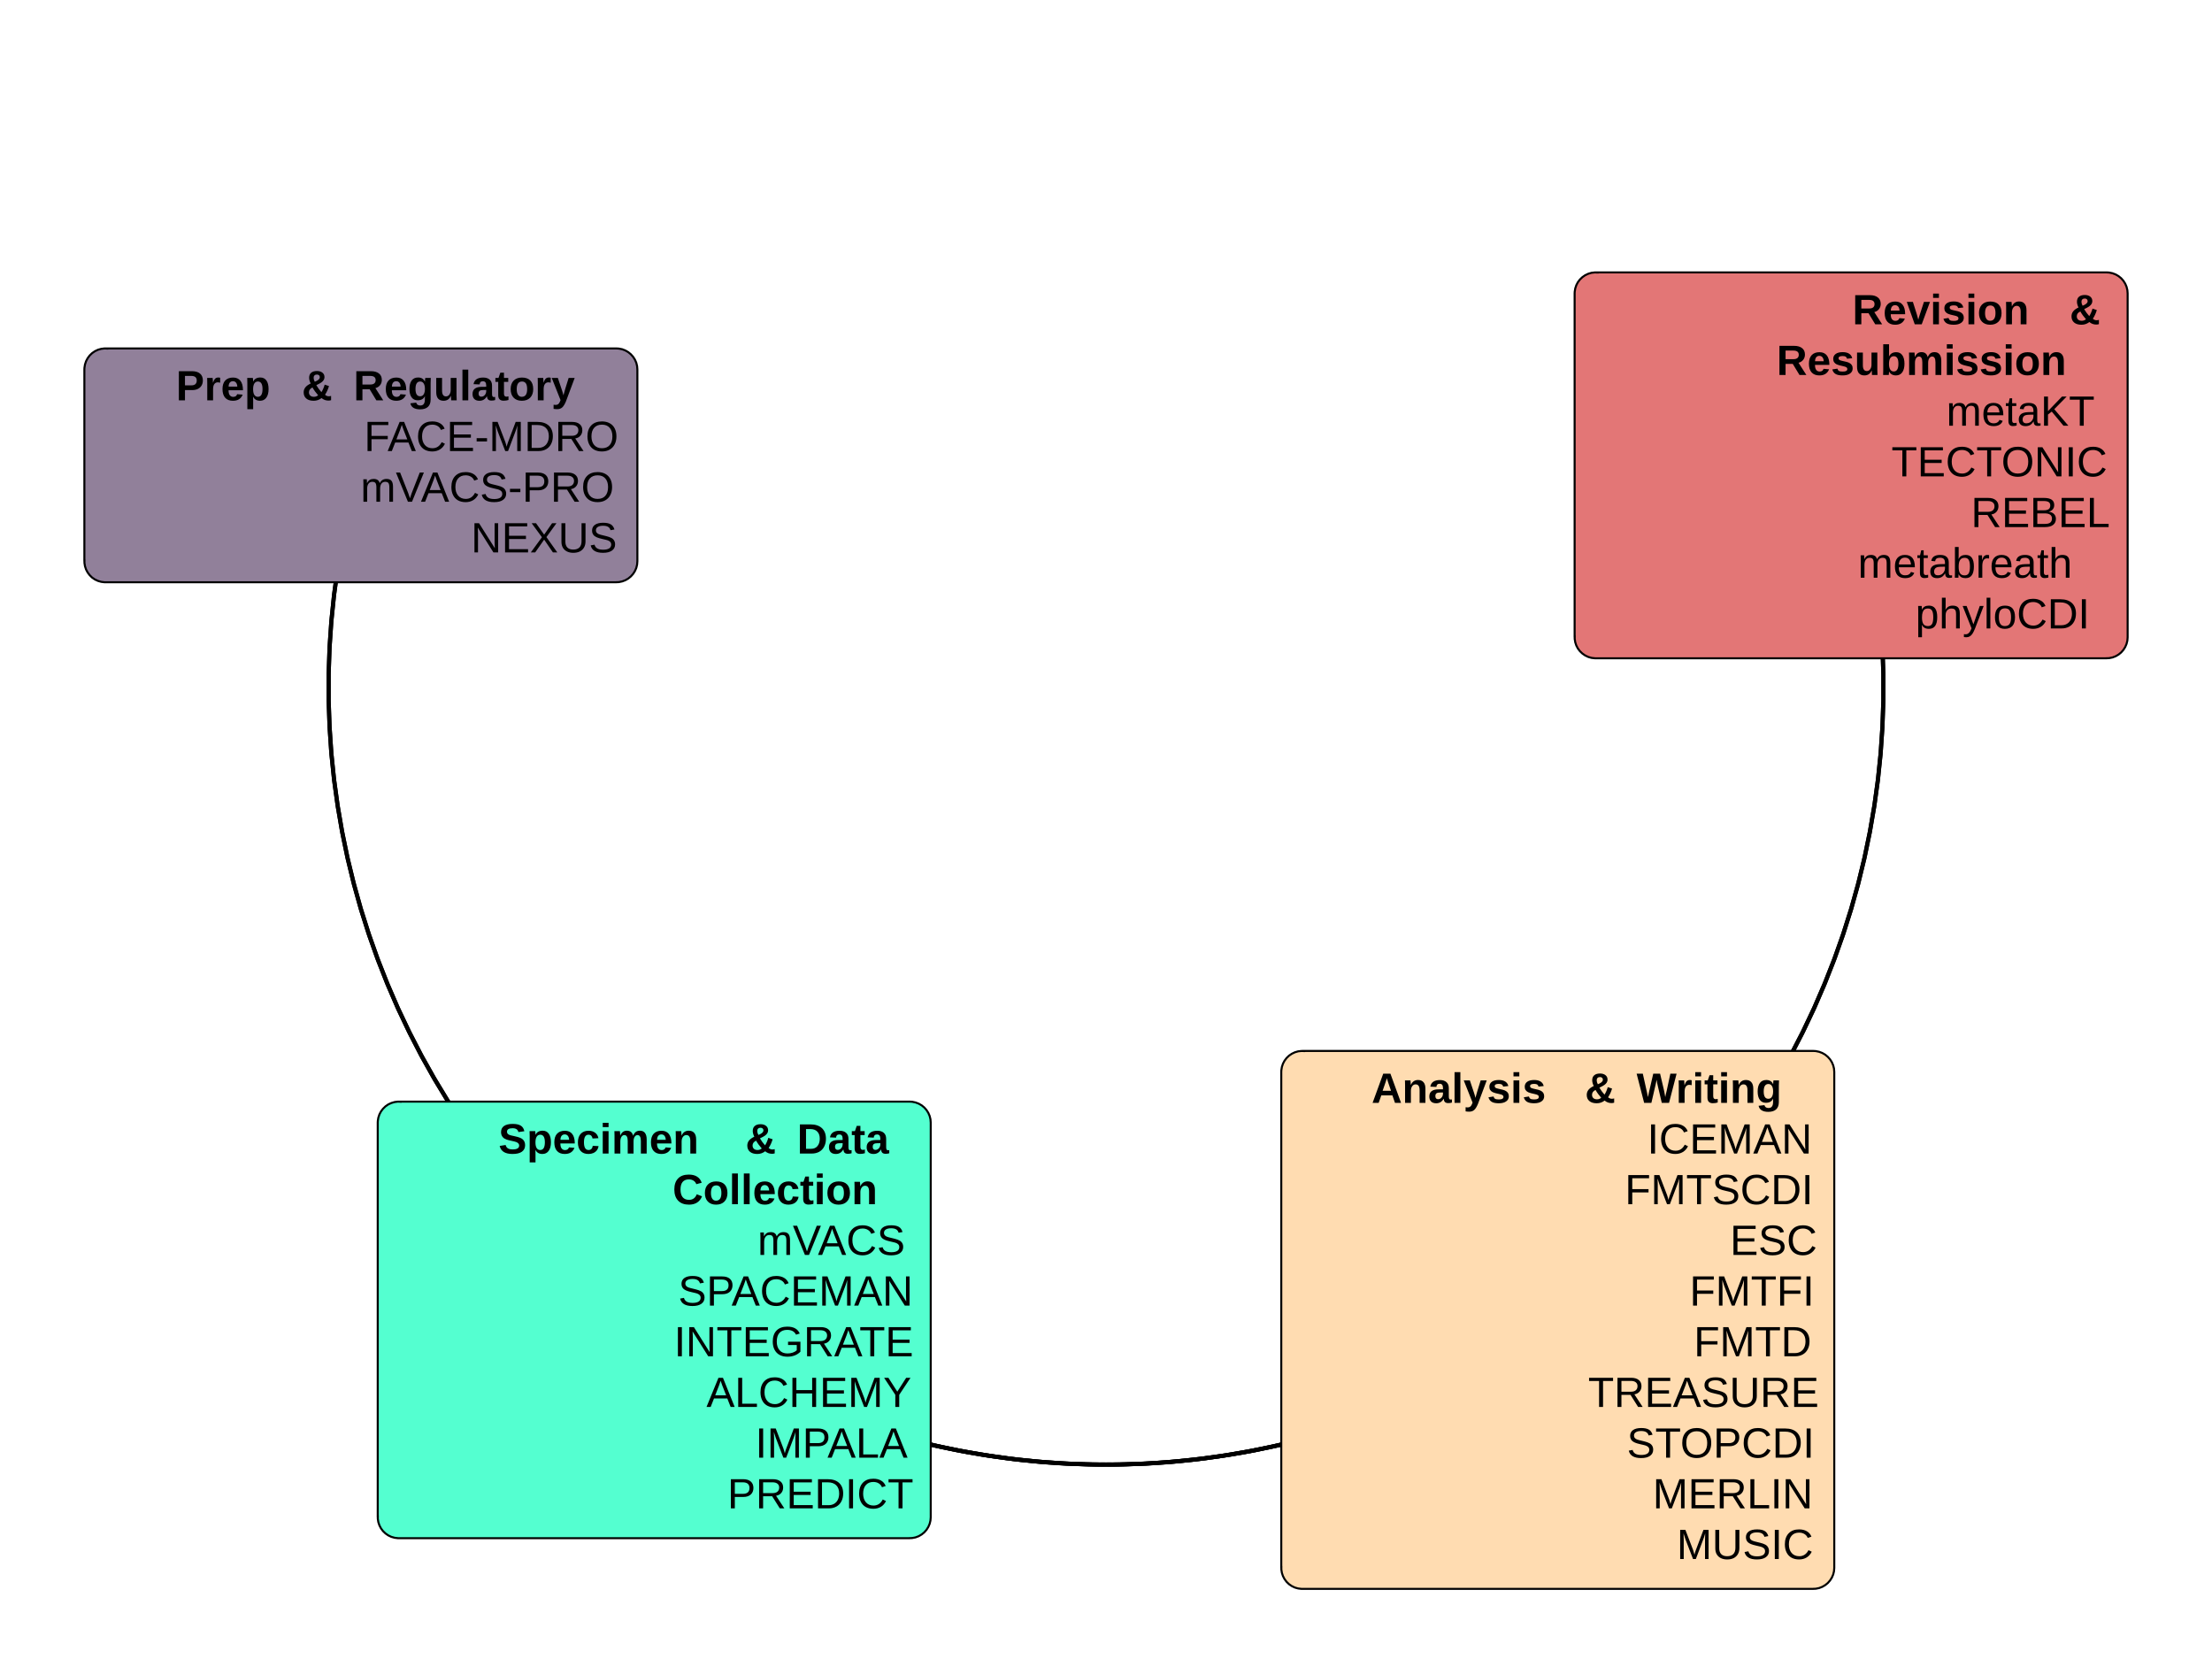
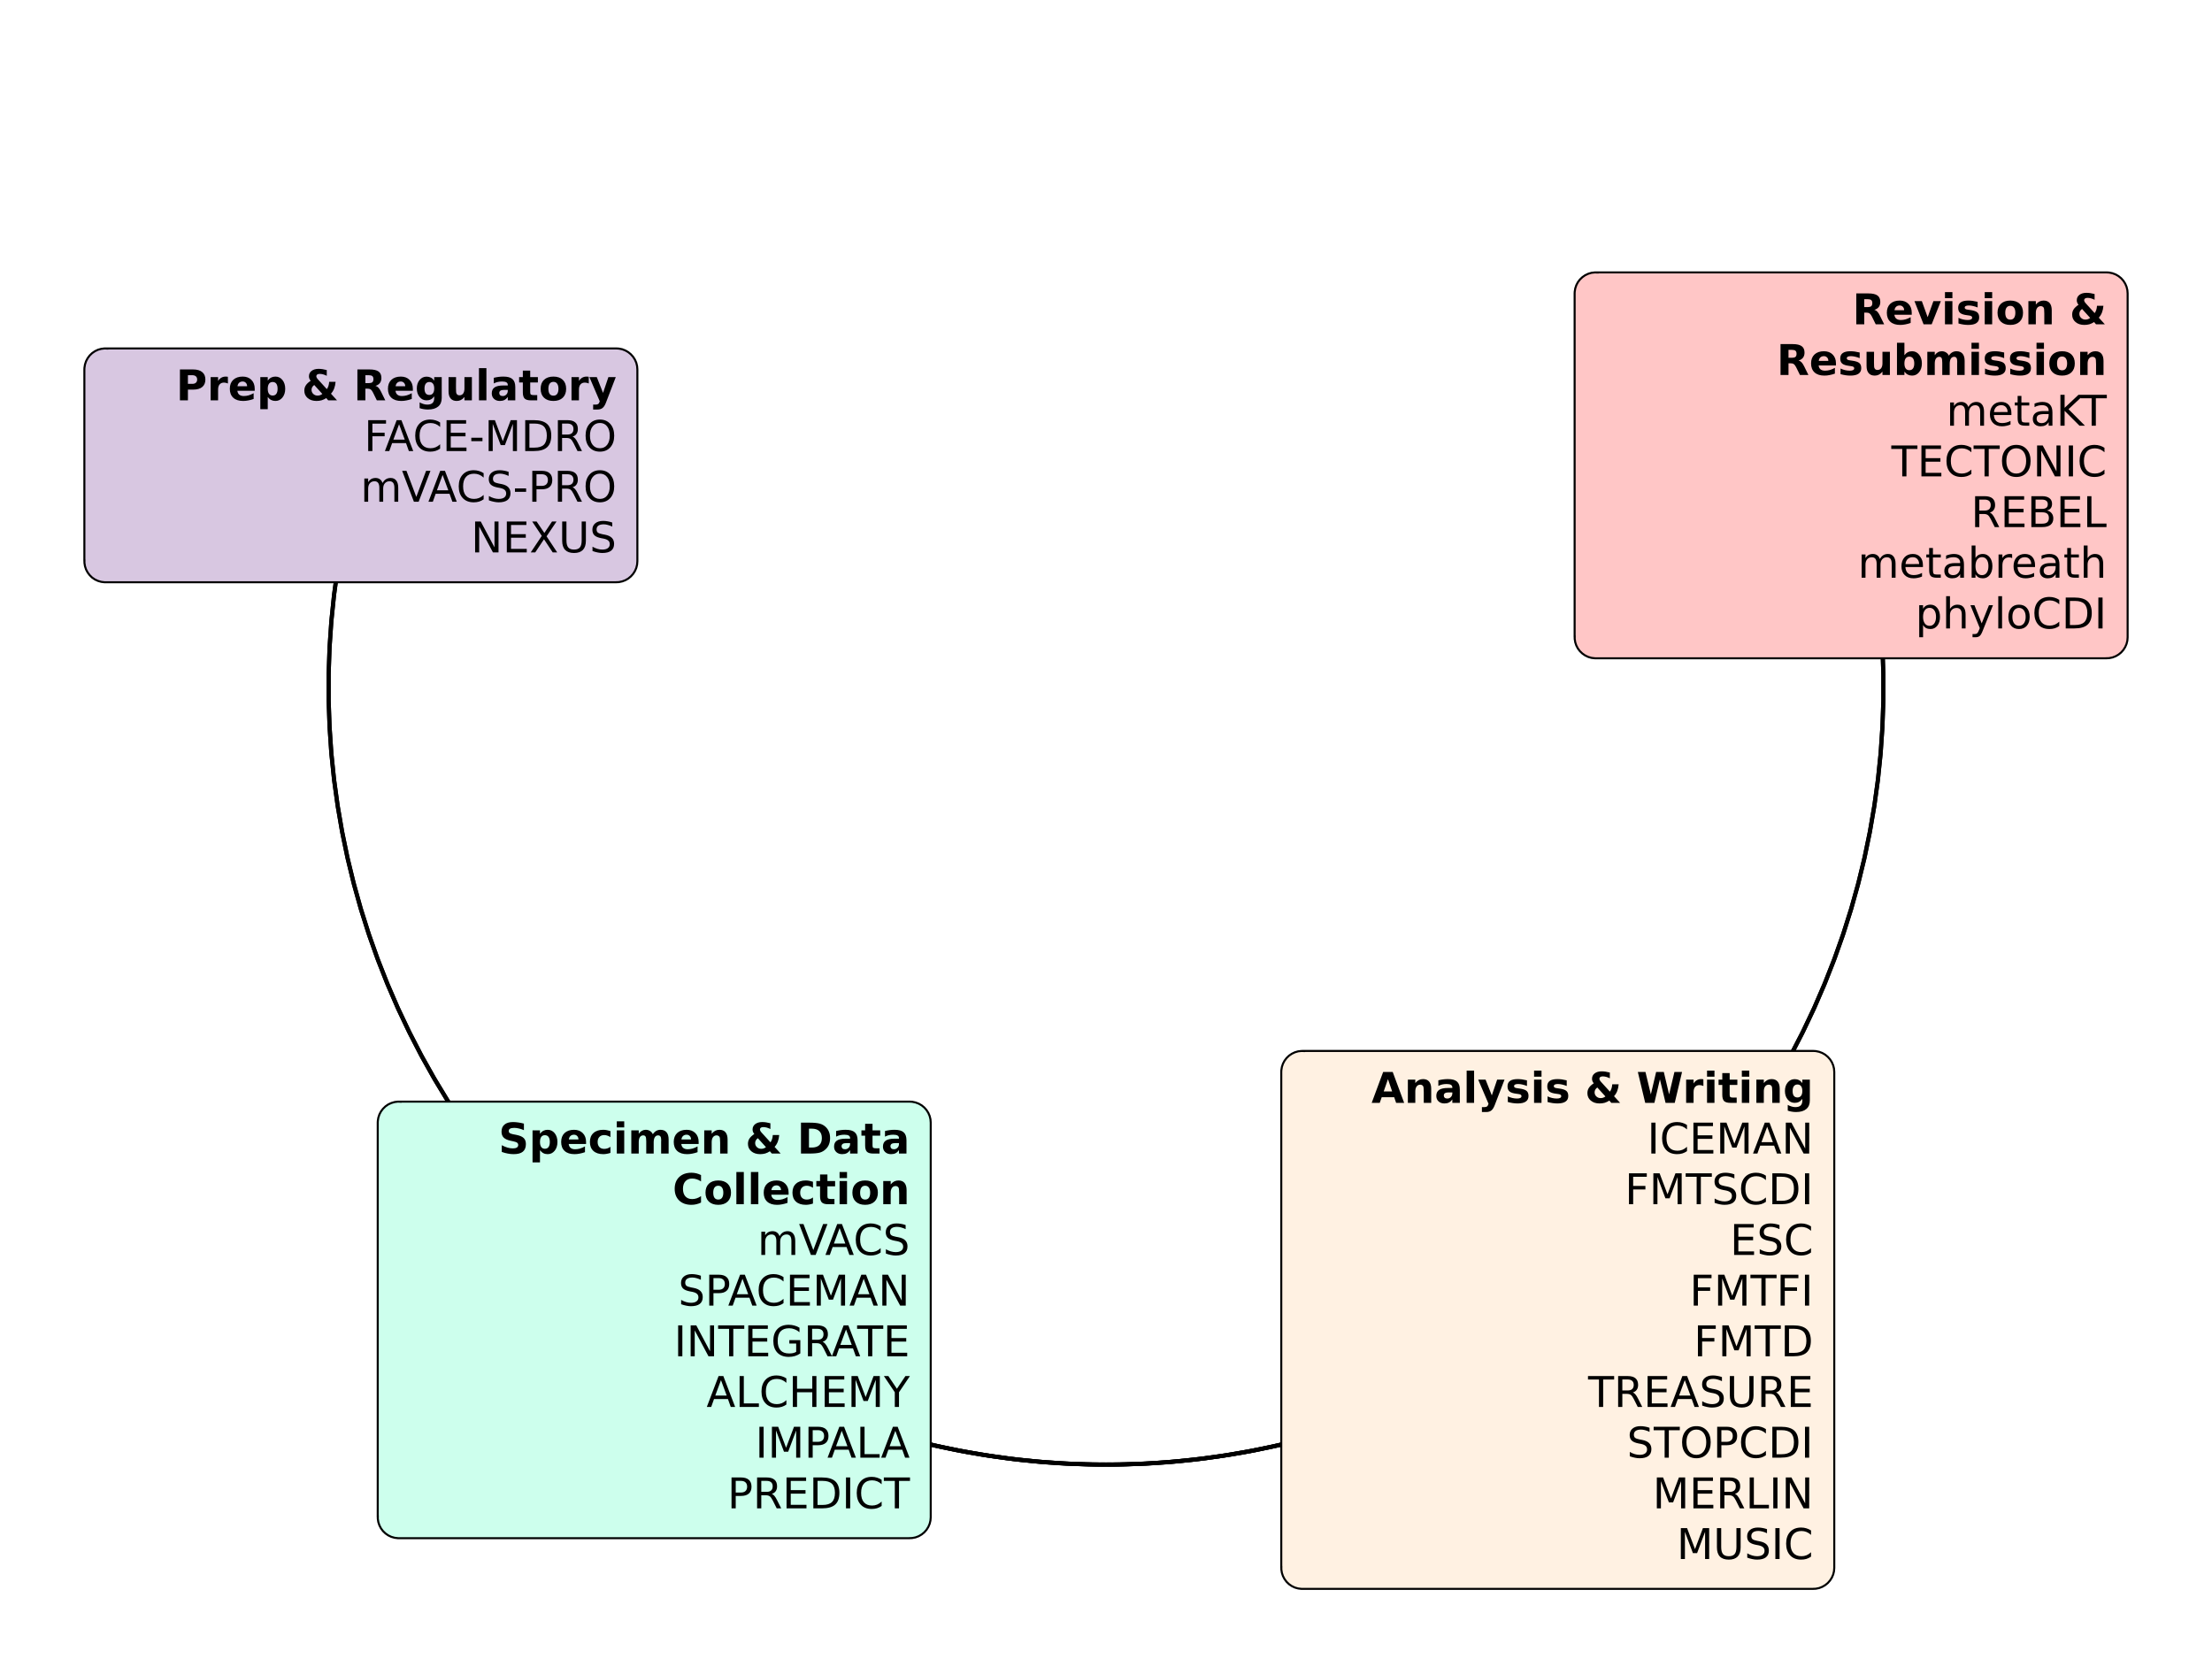
<svg xmlns="http://www.w3.org/2000/svg" class="svglite" width="576.00pt" height="432.00pt" viewBox="0 0 576.00 432.00">
  <defs>
    <style type="text/css">
    .svglite line, .svglite polyline, .svglite polygon, .svglite path, .svglite rect, .svglite circle {
      fill: none;
      stroke: #000000;
      stroke-linecap: round;
      stroke-linejoin: round;
      stroke-miterlimit: 10.00;
    }
    .svglite text {
      white-space: pre;
    }
  </style>
  </defs>
  <rect width="100%" height="100%" style="stroke: none; fill: none;" />
  <defs>
    <clipPath id="cpMC4wMHw1NzYuMDB8MC4wMHw0MzIuMDA=">
      <rect x="0.00" y="0.00" width="576.00" height="432.00" />
    </clipPath>
  </defs>
  <g clip-path="url(#cpMC4wMHw1NzYuMDB8MC4wMHw0MzIuMDA=)">
    <polyline points="405.64,343.70 399.97,347.60 394.18,351.31 388.26,354.82 382.23,358.12 376.09,361.22 369.85,364.11 363.51,366.78 357.09,369.24 350.58,371.47 344.01,373.49 337.36,375.28 330.67,376.84 323.92,378.18 317.13,379.28 310.31,380.16 303.46,380.80 296.60,381.21 289.72,381.38 282.84,381.32 275.97,381.03 269.11,380.51 262.28,379.75 255.47,378.76 248.70,377.54 241.98,376.09 235.31,374.41 228.70,372.51 222.16,370.38 215.69,368.03 209.31,365.47 203.02,362.69 196.83,359.70 190.74,356.49 184.76,353.09 178.91,349.48 173.18,345.68 167.58,341.68 162.12,337.50 156.81,333.13 151.65,328.58 146.64,323.86 141.80,318.98 137.13,313.93 132.63,308.73 128.31,303.38 124.18,297.88 120.23,292.25 116.48,286.48 112.92,280.59 109.57,274.59 106.43,268.47 103.49,262.25 100.77,255.94 98.26,249.53 95.97,243.05 93.90,236.49 92.06,229.86 90.44,223.17 89.06,216.44 87.90,209.66 86.97,202.84 86.27,196.00 85.81,189.14 85.58,182.26 85.58,175.39 85.82,168.51 86.29,161.65 87.00,154.81 87.93,148.00 89.10,141.22 90.49,134.48 92.12,127.80 93.97,121.17 " style="stroke-width: 1.07; stroke-linecap: butt;" />
    <polyline points="93.97,121.17 92.11,127.83 90.48,134.54 89.08,141.31 87.91,148.12 86.98,154.97 86.28,161.84 85.81,168.73 85.58,175.64 85.58,182.55 85.83,189.45 86.30,196.35 87.01,203.22 87.96,210.06 89.14,216.87 90.55,223.64 92.19,230.35 94.06,237.00 96.15,243.58 98.47,250.09 101.01,256.52 103.76,262.86 106.73,269.09 109.92,275.23 113.31,281.25 116.90,287.15 120.69,292.93 124.68,298.57 128.86,304.07 133.22,309.43 137.76,314.64 142.48,319.68 147.37,324.57 152.42,329.28 157.63,333.82 162.99,338.18 168.50,342.35 174.14,346.34 179.92,350.12 185.82,353.71 191.85,357.10 197.98,360.27 204.22,363.24 210.56,365.99 216.99,368.53 223.50,370.84 230.09,372.93 236.74,374.79 243.45,376.43 250.22,377.83 257.03,379.00 263.87,379.95 270.75,380.65 277.64,381.12 284.55,381.36 291.45,381.36 298.36,381.12 305.25,380.65 312.13,379.95 318.97,379.00 325.78,377.83 332.55,376.43 339.26,374.79 345.91,372.93 352.50,370.84 359.01,368.53 365.44,365.99 371.78,363.24 378.02,360.27 384.15,357.10 390.18,353.71 396.08,350.12 401.86,346.34 407.50,342.35 413.01,338.18 418.37,333.82 423.58,329.28 428.63,324.57 433.52,319.68 438.24,314.64 442.78,309.43 447.14,304.07 451.32,298.57 455.31,292.93 459.10,287.15 462.69,281.25 466.08,275.23 469.27,269.09 472.24,262.86 474.99,256.52 477.53,250.09 479.85,243.58 481.94,237.00 483.81,230.35 485.45,223.64 486.86,216.87 488.04,210.06 488.99,203.22 489.70,196.35 490.17,189.45 490.42,182.55 490.42,175.64 490.19,168.73 489.72,161.84 489.02,154.97 488.09,148.12 486.92,141.31 485.52,134.54 483.89,127.83 482.03,121.17 " style="stroke-width: 1.07; stroke-linecap: butt;" />
    <polyline points="482.03,121.17 483.88,127.80 485.51,134.48 486.90,141.22 488.07,148.00 489.00,154.81 489.71,161.65 490.18,168.51 490.42,175.39 490.42,182.26 490.19,189.14 489.73,196.00 489.03,202.84 488.10,209.66 486.94,216.44 485.56,223.17 483.94,229.86 482.10,236.49 480.03,243.05 477.74,249.53 475.23,255.94 472.51,262.25 469.57,268.47 466.43,274.59 463.08,280.59 459.52,286.48 455.77,292.25 451.82,297.88 447.69,303.38 443.37,308.73 438.87,313.93 434.20,318.98 429.36,323.86 424.35,328.58 419.19,333.13 413.88,337.50 408.42,341.68 402.82,345.68 397.09,349.48 391.24,353.09 385.26,356.49 379.17,359.70 372.98,362.69 366.69,365.47 360.31,368.03 353.84,370.38 347.30,372.51 340.69,374.41 334.02,376.09 327.30,377.54 320.53,378.76 313.72,379.75 306.89,380.51 300.03,381.03 293.16,381.32 286.28,381.38 279.40,381.21 272.54,380.80 265.69,380.16 258.87,379.28 252.08,378.18 245.33,376.84 238.64,375.28 231.99,373.49 225.42,371.47 218.91,369.24 212.49,366.78 206.15,364.11 199.91,361.22 193.77,358.12 187.74,354.82 181.82,351.31 176.03,347.60 170.36,343.70 " style="stroke-width: 1.07; stroke-linecap: butt;" />
-     <polygon points="339.12,413.74 472.16,413.74 471.94,413.74 472.82,413.70 473.68,413.53 474.51,413.21 475.27,412.77 475.95,412.22 476.54,411.55 477.01,410.81 477.36,410.00 477.57,409.14 477.64,408.26 477.64,408.26 477.64,279.14 477.64,279.14 477.57,278.26 477.36,277.41 477.01,276.59 476.54,275.85 475.95,275.19 475.27,274.63 474.51,274.19 473.68,273.88 472.82,273.70 472.16,273.66 339.12,273.66 339.78,273.70 338.90,273.67 338.02,273.77 337.17,274.02 336.38,274.40 335.65,274.90 335.02,275.51 334.49,276.21 334.08,276.99 333.80,277.83 333.66,278.70 333.64,279.14 333.64,408.26 333.66,407.82 333.66,408.70 333.80,409.57 334.08,410.41 334.49,411.19 335.02,411.90 335.65,412.51 336.38,413.01 337.17,413.39 338.02,413.63 338.90,413.74 " style="stroke-width: 0.53; fill: #FFDCB1;" />
-     <text x="357.14" y="287.18" style="font-size: 11.04px; font-weight: bold; font-family: &quot;Liberation Sans&quot;;" textLength="51.72px" lengthAdjust="spacingAndGlyphs">Analysis</text>
-     <text x="412.70" y="287.18" style="font-size: 11.04px; font-weight: bold; font-family: &quot;Liberation Sans&quot;;" textLength="9.62px" lengthAdjust="spacingAndGlyphs">&amp;</text>
-     <text x="426.16" y="287.18" style="font-size: 11.04px; font-weight: bold; font-family: &quot;Liberation Sans&quot;;" textLength="46.00px" lengthAdjust="spacingAndGlyphs">Writing</text>
-     <text x="428.92" y="300.38" style="font-size: 11.04px; font-family: &quot;Liberation Sans&quot;;" textLength="43.24px" lengthAdjust="spacingAndGlyphs">ICEMAN</text>
-     <text x="423.10" y="313.58" style="font-size: 11.04px; font-family: &quot;Liberation Sans&quot;;" textLength="49.05px" lengthAdjust="spacingAndGlyphs">FMTSCDI</text>
-     <text x="450.49" y="326.78" style="font-size: 11.04px; font-family: &quot;Liberation Sans&quot;;" textLength="21.67px" lengthAdjust="spacingAndGlyphs">ESC</text>
-     <text x="439.96" y="339.98" style="font-size: 11.04px; font-family: &quot;Liberation Sans&quot;;" textLength="32.20px" lengthAdjust="spacingAndGlyphs">FMTFI</text>
-     <text x="441.06" y="353.17" style="font-size: 11.04px; font-family: &quot;Liberation Sans&quot;;" textLength="31.10px" lengthAdjust="spacingAndGlyphs">FMTD</text>
-     <text x="413.54" y="366.37" style="font-size: 11.04px; font-family: &quot;Liberation Sans&quot;;" textLength="58.62px" lengthAdjust="spacingAndGlyphs">TREASURE</text>
-     <text x="423.63" y="379.57" style="font-size: 11.04px; font-family: &quot;Liberation Sans&quot;;" textLength="48.53px" lengthAdjust="spacingAndGlyphs">STOPCDI</text>
-     <text x="430.36" y="392.77" style="font-size: 11.04px; font-family: &quot;Liberation Sans&quot;;" textLength="41.80px" lengthAdjust="spacingAndGlyphs">MERLIN</text>
-     <text x="436.61" y="405.97" style="font-size: 11.04px; font-family: &quot;Liberation Sans&quot;;" textLength="35.55px" lengthAdjust="spacingAndGlyphs">MUSIC</text>
-     <polygon points="27.45,151.62 160.49,151.62 160.27,151.62 161.15,151.58 162.01,151.40 162.84,151.09 163.60,150.65 164.28,150.09 164.87,149.43 165.34,148.69 165.69,147.88 165.90,147.02 165.97,146.14 165.97,146.14 165.97,96.21 165.97,96.21 165.90,95.33 165.69,94.47 165.34,93.66 164.87,92.92 164.28,92.26 163.60,91.70 162.84,91.26 162.01,90.94 161.15,90.77 160.49,90.73 27.45,90.73 28.11,90.77 27.23,90.73 26.35,90.84 25.50,91.08 24.71,91.46 23.98,91.96 23.35,92.57 22.82,93.28 22.41,94.06 22.13,94.90 21.99,95.77 21.97,96.21 21.97,146.14 21.99,145.70 21.99,146.58 22.13,147.45 22.41,148.29 22.82,149.07 23.35,149.77 23.98,150.39 24.71,150.89 25.50,151.26 26.35,151.51 27.23,151.62 " style="stroke-width: 0.53; fill: #91809A;" />
-     <text x="45.84" y="104.25" style="font-size: 11.04px; font-weight: bold; font-family: &quot;Liberation Sans&quot;;" textLength="28.91px" lengthAdjust="spacingAndGlyphs">Prep</text>
-     <text x="78.59" y="104.25" style="font-size: 11.04px; font-weight: bold; font-family: &quot;Liberation Sans&quot;;" textLength="9.62px" lengthAdjust="spacingAndGlyphs">&amp;</text>
-     <text x="92.05" y="104.25" style="font-size: 11.04px; font-weight: bold; font-family: &quot;Liberation Sans&quot;;" textLength="68.44px" lengthAdjust="spacingAndGlyphs">Regulatory</text>
-     <text x="94.80" y="117.45" style="font-size: 11.04px; font-family: &quot;Liberation Sans&quot;;" textLength="65.69px" lengthAdjust="spacingAndGlyphs">FACE-MDRO</text>
-     <text x="93.87" y="130.65" style="font-size: 11.04px; font-family: &quot;Liberation Sans&quot;;" textLength="66.61px" lengthAdjust="spacingAndGlyphs">mVACS-PRO</text>
-     <text x="122.64" y="143.84" style="font-size: 11.04px; font-family: &quot;Liberation Sans&quot;;" textLength="37.85px" lengthAdjust="spacingAndGlyphs">NEXUS</text>
-     <polygon points="415.51,171.42 548.55,171.42 548.33,171.41 549.21,171.38 550.08,171.20 550.90,170.89 551.66,170.45 552.35,169.89 552.93,169.23 553.40,168.48 553.75,167.67 553.96,166.82 554.03,165.94 554.03,165.94 554.03,76.41 554.03,76.41 553.96,75.53 553.75,74.68 553.40,73.86 552.93,73.12 552.35,72.46 551.66,71.90 550.90,71.46 550.08,71.15 549.21,70.97 548.55,70.93 415.51,70.93 416.17,70.97 415.29,70.94 414.41,71.04 413.57,71.29 412.77,71.67 412.05,72.17 411.41,72.78 410.88,73.48 410.47,74.26 410.19,75.10 410.05,75.97 410.03,76.41 410.03,165.94 410.05,165.50 410.05,166.38 410.19,167.25 410.47,168.09 410.88,168.87 411.41,169.57 412.05,170.18 412.77,170.68 413.57,171.06 414.41,171.31 415.29,171.41 " style="stroke-width: 0.53; fill: #E37676;" />
-     <text x="482.36" y="84.45" style="font-size: 11.04px; font-weight: bold; font-family: &quot;Liberation Sans&quot;;" textLength="52.73px" lengthAdjust="spacingAndGlyphs">Revision</text>
-     <text x="538.93" y="84.45" style="font-size: 11.04px; font-weight: bold; font-family: &quot;Liberation Sans&quot;;" textLength="9.62px" lengthAdjust="spacingAndGlyphs">&amp;</text>
-     <text x="462.63" y="97.65" style="font-size: 11.04px; font-weight: bold; font-family: &quot;Liberation Sans&quot;;" textLength="85.92px" lengthAdjust="spacingAndGlyphs">Resubmission</text>
-     <text x="506.81" y="110.85" style="font-size: 11.04px; font-family: &quot;Liberation Sans&quot;;" textLength="41.74px" lengthAdjust="spacingAndGlyphs">metaKT</text>
-     <text x="492.51" y="124.05" style="font-size: 11.04px; font-family: &quot;Liberation Sans&quot;;" textLength="56.04px" lengthAdjust="spacingAndGlyphs">TECTONIC</text>
-     <text x="513.24" y="137.25" style="font-size: 11.04px; font-family: &quot;Liberation Sans&quot;;" textLength="35.32px" lengthAdjust="spacingAndGlyphs">REBEL</text>
-     <text x="483.77" y="150.44" style="font-size: 11.04px; font-family: &quot;Liberation Sans&quot;;" textLength="64.78px" lengthAdjust="spacingAndGlyphs">metabreath</text>
-     <text x="498.76" y="163.64" style="font-size: 11.04px; font-family: &quot;Liberation Sans&quot;;" textLength="49.79px" lengthAdjust="spacingAndGlyphs">phyloCDI</text>
-     <polygon points="103.84,400.54 236.88,400.54 236.66,400.54 237.54,400.50 238.41,400.33 239.23,400.02 240.00,399.57 240.68,399.02 241.26,398.36 241.73,397.61 242.08,396.80 242.29,395.94 242.36,395.07 242.36,395.07 242.36,292.34 242.36,292.34 242.29,291.46 242.08,290.60 241.73,289.79 241.26,289.05 240.68,288.39 240.00,287.83 239.23,287.39 238.41,287.08 237.54,286.90 236.88,286.86 103.84,286.86 104.50,286.90 103.62,286.86 102.75,286.97 101.90,287.22 101.10,287.59 100.38,288.09 99.74,288.71 99.21,289.41 98.80,290.19 98.52,291.03 98.38,291.90 98.36,292.34 98.36,395.07 98.38,394.62 98.38,395.51 98.52,396.38 98.80,397.21 99.21,397.99 99.74,398.70 100.38,399.31 101.10,399.81 101.90,400.19 102.75,400.43 103.62,400.54 " style="stroke-width: 0.53; fill: #54FFD0;" />
-     <text x="129.80" y="300.38" style="font-size: 11.04px; font-weight: bold; font-family: &quot;Liberation Sans&quot;;" textLength="60.47px" lengthAdjust="spacingAndGlyphs">Specimen</text>
-     <text x="194.11" y="300.38" style="font-size: 11.04px; font-weight: bold; font-family: &quot;Liberation Sans&quot;;" textLength="9.62px" lengthAdjust="spacingAndGlyphs">&amp;</text>
-     <text x="207.56" y="300.38" style="font-size: 11.04px; font-weight: bold; font-family: &quot;Liberation Sans&quot;;" textLength="29.32px" lengthAdjust="spacingAndGlyphs">Data</text>
-     <text x="175.14" y="313.58" style="font-size: 11.04px; font-weight: bold; font-family: &quot;Liberation Sans&quot;;" textLength="61.74px" lengthAdjust="spacingAndGlyphs">Collection</text>
-     <text x="197.25" y="326.78" style="font-size: 11.04px; font-family: &quot;Liberation Sans&quot;;" textLength="39.64px" lengthAdjust="spacingAndGlyphs">mVACS</text>
-     <text x="176.60" y="339.98" style="font-size: 11.04px; font-family: &quot;Liberation Sans&quot;;" textLength="60.29px" lengthAdjust="spacingAndGlyphs">SPACEMAN</text>
-     <text x="175.51" y="353.17" style="font-size: 11.04px; font-family: &quot;Liberation Sans&quot;;" textLength="61.37px" lengthAdjust="spacingAndGlyphs">INTEGRATE</text>
-     <text x="183.96" y="366.37" style="font-size: 11.04px; font-family: &quot;Liberation Sans&quot;;" textLength="52.92px" lengthAdjust="spacingAndGlyphs">ALCHEMY</text>
-     <text x="196.67" y="379.57" style="font-size: 11.04px; font-family: &quot;Liberation Sans&quot;;" textLength="40.21px" lengthAdjust="spacingAndGlyphs">IMPALA</text>
-     <text x="189.41" y="392.77" style="font-size: 11.04px; font-family: &quot;Liberation Sans&quot;;" textLength="47.48px" lengthAdjust="spacingAndGlyphs">PREDICT</text>
+     <polygon points="339.12,413.74 472.16,413.74 471.94,413.74 472.82,413.70 473.68,413.53 474.51,413.21 475.27,412.77 475.95,412.22 476.54,411.55 477.01,410.81 477.36,410.00 477.57,409.14 477.64,408.26 477.64,408.26 477.64,279.14 477.64,279.14 477.57,278.26 477.36,277.41 477.01,276.59 476.54,275.85 475.95,275.19 475.27,274.63 474.51,274.19 473.68,273.88 472.82,273.70 472.16,273.66 339.12,273.66 339.78,273.70 338.90,273.67 338.02,273.77 337.17,274.02 336.38,274.40 335.65,274.90 335.02,275.51 334.49,276.21 334.08,276.99 333.80,277.83 333.66,278.70 333.64,279.14 333.64,408.26 333.66,407.82 333.66,408.70 333.80,409.57 334.08,410.41 334.49,411.19 335.02,411.90 335.65,412.51 336.38,413.01 337.17,413.39 338.02,413.63 338.90,413.74 " style="stroke-width: 0.53; fill: #FFF1E2;" />
+     <text x="357.14" y="287.18" style="font-size: 11.04px; font-weight: bold; font-family: &quot;DejaVu Sans&quot;;" textLength="51.72px" lengthAdjust="spacingAndGlyphs">Analysis</text>
+     <text x="412.70" y="287.18" style="font-size: 11.04px; font-weight: bold; font-family: &quot;DejaVu Sans&quot;;" textLength="9.62px" lengthAdjust="spacingAndGlyphs">&amp;</text>
+     <text x="426.16" y="287.18" style="font-size: 11.04px; font-weight: bold; font-family: &quot;DejaVu Sans&quot;;" textLength="46.00px" lengthAdjust="spacingAndGlyphs">Writing</text>
+     <text x="428.92" y="300.38" style="font-size: 11.04px; font-family: &quot;DejaVu Sans&quot;;" textLength="43.24px" lengthAdjust="spacingAndGlyphs">ICEMAN</text>
+     <text x="423.10" y="313.58" style="font-size: 11.04px; font-family: &quot;DejaVu Sans&quot;;" textLength="49.05px" lengthAdjust="spacingAndGlyphs">FMTSCDI</text>
+     <text x="450.49" y="326.78" style="font-size: 11.04px; font-family: &quot;DejaVu Sans&quot;;" textLength="21.67px" lengthAdjust="spacingAndGlyphs">ESC</text>
+     <text x="439.96" y="339.98" style="font-size: 11.04px; font-family: &quot;DejaVu Sans&quot;;" textLength="32.20px" lengthAdjust="spacingAndGlyphs">FMTFI</text>
+     <text x="441.06" y="353.17" style="font-size: 11.04px; font-family: &quot;DejaVu Sans&quot;;" textLength="31.10px" lengthAdjust="spacingAndGlyphs">FMTD</text>
+     <text x="413.54" y="366.37" style="font-size: 11.04px; font-family: &quot;DejaVu Sans&quot;;" textLength="58.62px" lengthAdjust="spacingAndGlyphs">TREASURE</text>
+     <text x="423.63" y="379.57" style="font-size: 11.04px; font-family: &quot;DejaVu Sans&quot;;" textLength="48.53px" lengthAdjust="spacingAndGlyphs">STOPCDI</text>
+     <text x="430.36" y="392.77" style="font-size: 11.04px; font-family: &quot;DejaVu Sans&quot;;" textLength="41.80px" lengthAdjust="spacingAndGlyphs">MERLIN</text>
+     <text x="436.61" y="405.97" style="font-size: 11.04px; font-family: &quot;DejaVu Sans&quot;;" textLength="35.55px" lengthAdjust="spacingAndGlyphs">MUSIC</text>
+     <polygon points="27.45,151.62 160.49,151.62 160.27,151.62 161.15,151.58 162.01,151.40 162.84,151.09 163.60,150.65 164.28,150.09 164.87,149.43 165.34,148.69 165.69,147.88 165.90,147.02 165.97,146.14 165.97,146.14 165.97,96.21 165.97,96.21 165.90,95.33 165.69,94.47 165.34,93.66 164.87,92.92 164.28,92.26 163.60,91.70 162.84,91.26 162.01,90.94 161.15,90.77 160.49,90.73 27.45,90.73 28.11,90.77 27.23,90.73 26.35,90.84 25.50,91.08 24.71,91.46 23.98,91.96 23.35,92.57 22.82,93.28 22.41,94.06 22.13,94.90 21.99,95.77 21.97,96.21 21.97,146.14 21.99,145.70 21.99,146.58 22.13,147.45 22.41,148.29 22.82,149.07 23.35,149.77 23.98,150.39 24.71,150.89 25.50,151.26 26.35,151.51 27.23,151.62 " style="stroke-width: 0.53; fill: #D8C7E1;" />
+     <text x="45.84" y="104.25" style="font-size: 11.04px; font-weight: bold; font-family: &quot;DejaVu Sans&quot;;" textLength="28.91px" lengthAdjust="spacingAndGlyphs">Prep</text>
+     <text x="78.59" y="104.25" style="font-size: 11.04px; font-weight: bold; font-family: &quot;DejaVu Sans&quot;;" textLength="9.62px" lengthAdjust="spacingAndGlyphs">&amp;</text>
+     <text x="92.05" y="104.25" style="font-size: 11.04px; font-weight: bold; font-family: &quot;DejaVu Sans&quot;;" textLength="68.44px" lengthAdjust="spacingAndGlyphs">Regulatory</text>
+     <text x="94.80" y="117.45" style="font-size: 11.04px; font-family: &quot;DejaVu Sans&quot;;" textLength="65.69px" lengthAdjust="spacingAndGlyphs">FACE-MDRO</text>
+     <text x="93.87" y="130.65" style="font-size: 11.04px; font-family: &quot;DejaVu Sans&quot;;" textLength="66.61px" lengthAdjust="spacingAndGlyphs">mVACS-PRO</text>
+     <text x="122.64" y="143.84" style="font-size: 11.04px; font-family: &quot;DejaVu Sans&quot;;" textLength="37.85px" lengthAdjust="spacingAndGlyphs">NEXUS</text>
+     <polygon points="415.51,171.42 548.55,171.42 548.33,171.41 549.21,171.38 550.08,171.20 550.90,170.89 551.66,170.45 552.35,169.89 552.93,169.23 553.40,168.48 553.75,167.67 553.96,166.82 554.03,165.94 554.03,165.94 554.03,76.41 554.03,76.41 553.96,75.53 553.75,74.68 553.40,73.86 552.93,73.12 552.35,72.46 551.66,71.90 550.90,71.46 550.08,71.15 549.21,70.97 548.55,70.93 415.51,70.93 416.17,70.97 415.29,70.94 414.41,71.04 413.57,71.29 412.77,71.67 412.05,72.17 411.41,72.78 410.88,73.48 410.47,74.26 410.19,75.10 410.05,75.97 410.03,76.41 410.03,165.94 410.05,165.50 410.05,166.38 410.19,167.25 410.47,168.09 410.88,168.87 411.41,169.57 412.05,170.18 412.77,170.68 413.57,171.06 414.41,171.31 415.29,171.41 " style="stroke-width: 0.53; fill: #FFC6C6;" />
+     <text x="482.36" y="84.45" style="font-size: 11.04px; font-weight: bold; font-family: &quot;DejaVu Sans&quot;;" textLength="52.73px" lengthAdjust="spacingAndGlyphs">Revision</text>
+     <text x="538.93" y="84.45" style="font-size: 11.04px; font-weight: bold; font-family: &quot;DejaVu Sans&quot;;" textLength="9.62px" lengthAdjust="spacingAndGlyphs">&amp;</text>
+     <text x="462.63" y="97.65" style="font-size: 11.04px; font-weight: bold; font-family: &quot;DejaVu Sans&quot;;" textLength="85.92px" lengthAdjust="spacingAndGlyphs">Resubmission</text>
+     <text x="506.81" y="110.85" style="font-size: 11.04px; font-family: &quot;DejaVu Sans&quot;;" textLength="41.74px" lengthAdjust="spacingAndGlyphs">metaKT</text>
+     <text x="492.51" y="124.05" style="font-size: 11.04px; font-family: &quot;DejaVu Sans&quot;;" textLength="56.04px" lengthAdjust="spacingAndGlyphs">TECTONIC</text>
+     <text x="513.24" y="137.25" style="font-size: 11.04px; font-family: &quot;DejaVu Sans&quot;;" textLength="35.32px" lengthAdjust="spacingAndGlyphs">REBEL</text>
+     <text x="483.77" y="150.44" style="font-size: 11.04px; font-family: &quot;DejaVu Sans&quot;;" textLength="64.78px" lengthAdjust="spacingAndGlyphs">metabreath</text>
+     <text x="498.76" y="163.64" style="font-size: 11.04px; font-family: &quot;DejaVu Sans&quot;;" textLength="49.79px" lengthAdjust="spacingAndGlyphs">phyloCDI</text>
+     <polygon points="103.84,400.54 236.88,400.54 236.66,400.54 237.54,400.50 238.41,400.33 239.23,400.02 240.00,399.57 240.68,399.02 241.26,398.36 241.73,397.61 242.08,396.80 242.29,395.94 242.36,395.07 242.36,395.07 242.36,292.34 242.36,292.34 242.29,291.46 242.08,290.60 241.73,289.79 241.26,289.05 240.68,288.39 240.00,287.83 239.23,287.39 238.41,287.08 237.54,286.90 236.88,286.86 103.84,286.86 104.50,286.90 103.62,286.86 102.75,286.97 101.90,287.22 101.10,287.59 100.38,288.09 99.74,288.71 99.21,289.41 98.80,290.19 98.52,291.03 98.38,291.90 98.36,292.34 98.36,395.07 98.38,394.62 98.38,395.51 98.52,396.38 98.80,397.21 99.21,397.99 99.74,398.70 100.38,399.31 101.10,399.81 101.90,400.19 102.75,400.43 103.62,400.54 " style="stroke-width: 0.53; fill: #CDFFED;" />
+     <text x="129.80" y="300.38" style="font-size: 11.04px; font-weight: bold; font-family: &quot;DejaVu Sans&quot;;" textLength="60.47px" lengthAdjust="spacingAndGlyphs">Specimen</text>
+     <text x="194.11" y="300.38" style="font-size: 11.04px; font-weight: bold; font-family: &quot;DejaVu Sans&quot;;" textLength="9.62px" lengthAdjust="spacingAndGlyphs">&amp;</text>
+     <text x="207.56" y="300.38" style="font-size: 11.04px; font-weight: bold; font-family: &quot;DejaVu Sans&quot;;" textLength="29.32px" lengthAdjust="spacingAndGlyphs">Data</text>
+     <text x="175.14" y="313.58" style="font-size: 11.04px; font-weight: bold; font-family: &quot;DejaVu Sans&quot;;" textLength="61.74px" lengthAdjust="spacingAndGlyphs">Collection</text>
+     <text x="197.25" y="326.78" style="font-size: 11.04px; font-family: &quot;DejaVu Sans&quot;;" textLength="39.64px" lengthAdjust="spacingAndGlyphs">mVACS</text>
+     <text x="176.60" y="339.98" style="font-size: 11.04px; font-family: &quot;DejaVu Sans&quot;;" textLength="60.29px" lengthAdjust="spacingAndGlyphs">SPACEMAN</text>
+     <text x="175.51" y="353.17" style="font-size: 11.04px; font-family: &quot;DejaVu Sans&quot;;" textLength="61.37px" lengthAdjust="spacingAndGlyphs">INTEGRATE</text>
+     <text x="183.96" y="366.37" style="font-size: 11.04px; font-family: &quot;DejaVu Sans&quot;;" textLength="52.92px" lengthAdjust="spacingAndGlyphs">ALCHEMY</text>
+     <text x="196.67" y="379.57" style="font-size: 11.04px; font-family: &quot;DejaVu Sans&quot;;" textLength="40.21px" lengthAdjust="spacingAndGlyphs">IMPALA</text>
+     <text x="189.41" y="392.77" style="font-size: 11.04px; font-family: &quot;DejaVu Sans&quot;;" textLength="47.48px" lengthAdjust="spacingAndGlyphs">PREDICT</text>
  </g>
</svg>
